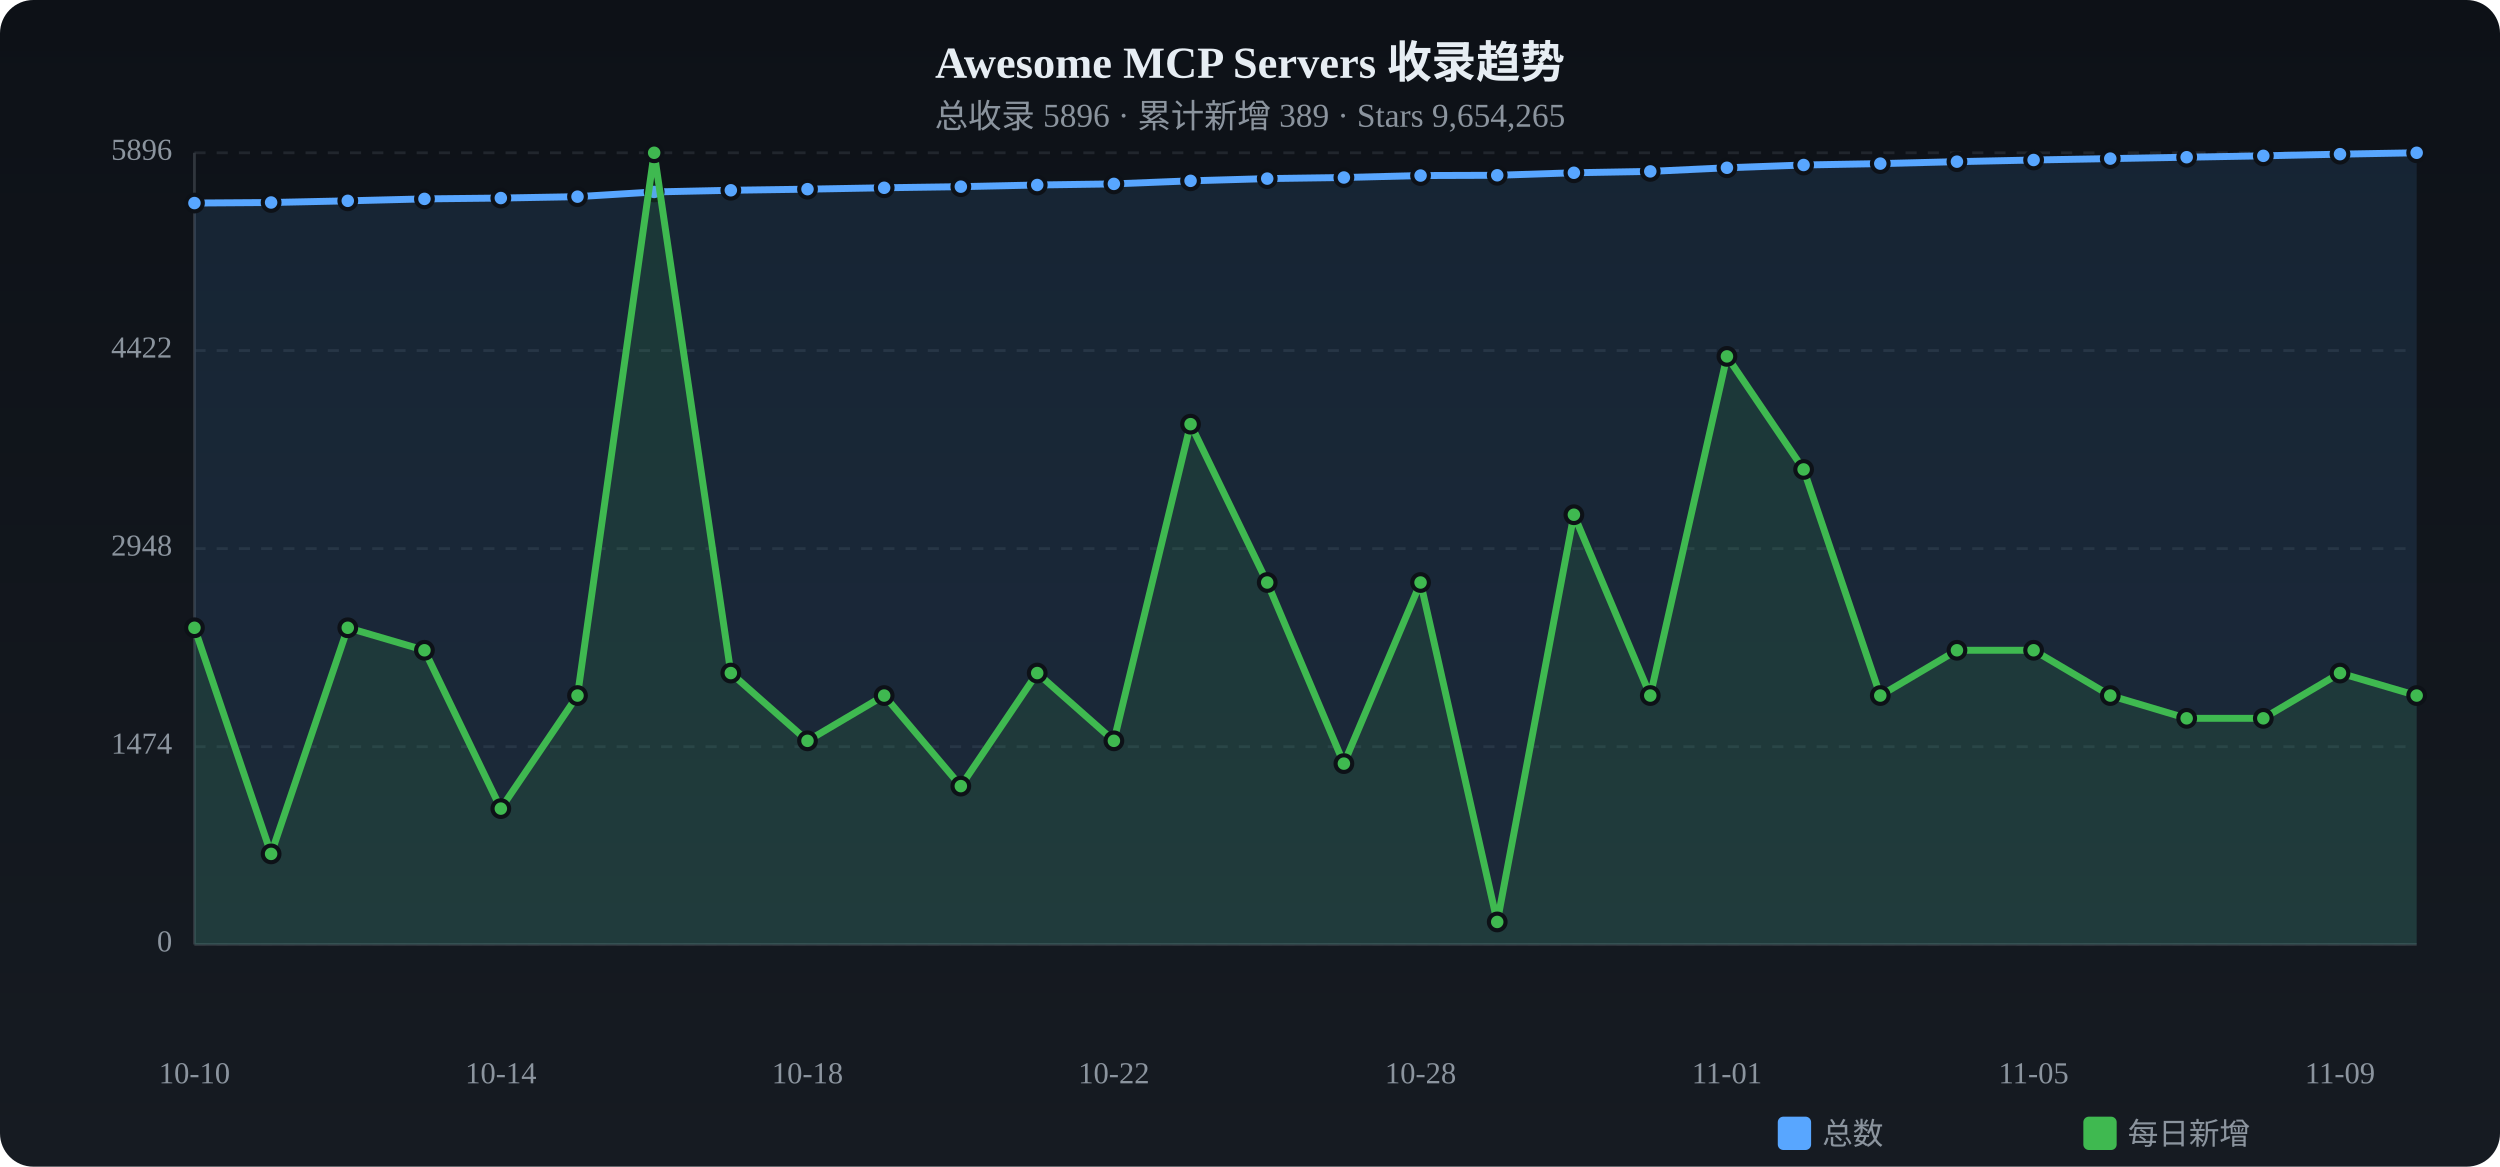
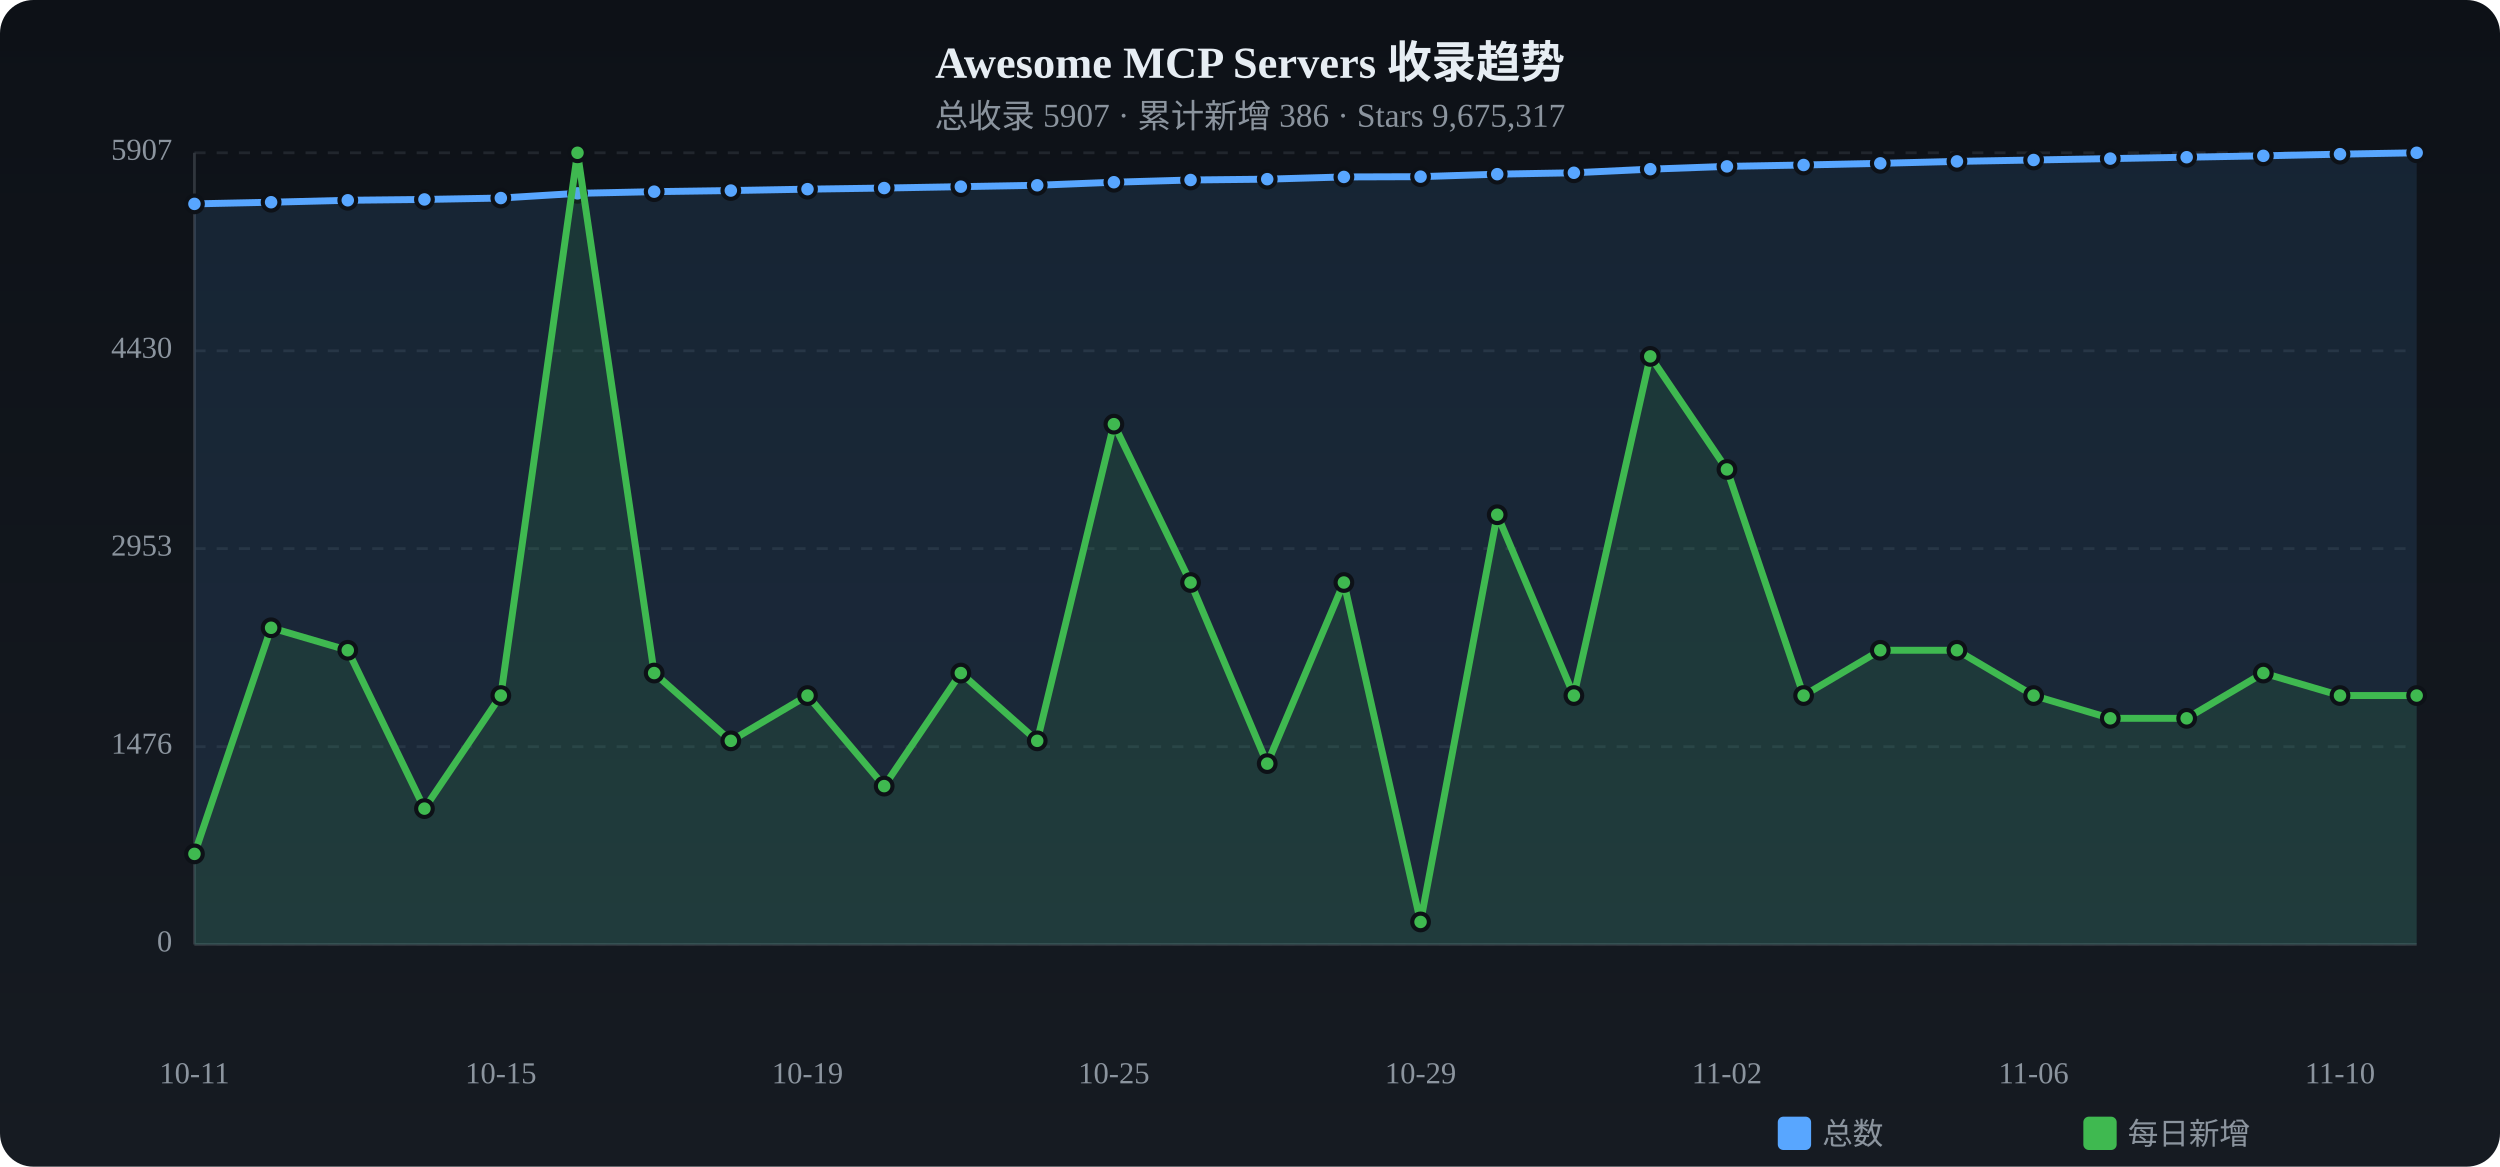
<svg xmlns="http://www.w3.org/2000/svg" viewBox="0 0 900 420" width="900" height="420">
  <defs>
    <linearGradient id="tbg" x1="0%" y1="0%" x2="0%" y2="100%">
      <stop offset="0%" stop-color="#0d1117" />
      <stop offset="100%" stop-color="#161b22" />
    </linearGradient>
  </defs>
  <rect width="900" height="420" rx="12" fill="url(#tbg)" />
  <text x="450.0" y="28" text-anchor="middle" fill="#e6edf3" font-size="16" font-weight="bold">Awesome MCP Servers 收录趋势</text>
-   <text x="450.0" y="46" text-anchor="middle" fill="#8b949e" font-size="12">总收录 5896 · 累计新增 389 · Stars 9,654,265</text>
+   <text x="450.0" y="46" text-anchor="middle" fill="#8b949e" font-size="12">总收录 5907 · 累计新增 386 · Stars 9,675,317</text>
  <text x="62" y="340.0" text-anchor="end" fill="#8b949e" font-size="11" dominant-baseline="middle">0</text>
  <line x1="70" y1="340.0" x2="870" y2="340.0" stroke="#21262d" stroke-dasharray="4 4" />
-   <text x="62" y="268.8" text-anchor="end" fill="#8b949e" font-size="11" dominant-baseline="middle">1474</text>
+   <text x="62" y="268.8" text-anchor="end" fill="#8b949e" font-size="11" dominant-baseline="middle">1476</text>
  <line x1="70" y1="268.8" x2="870" y2="268.8" stroke="#21262d" stroke-dasharray="4 4" />
-   <text x="62" y="197.5" text-anchor="end" fill="#8b949e" font-size="11" dominant-baseline="middle">2948</text>
+   <text x="62" y="197.5" text-anchor="end" fill="#8b949e" font-size="11" dominant-baseline="middle">2953</text>
  <line x1="70" y1="197.5" x2="870" y2="197.5" stroke="#21262d" stroke-dasharray="4 4" />
-   <text x="62" y="126.2" text-anchor="end" fill="#8b949e" font-size="11" dominant-baseline="middle">4422</text>
-   <line x1="70" y1="126.2" x2="870" y2="126.2" stroke="#21262d" stroke-dasharray="4 4" />
-   <text x="62" y="55.0" text-anchor="end" fill="#8b949e" font-size="11" dominant-baseline="middle">5896</text>
+   <text x="62" y="126.3" text-anchor="end" fill="#8b949e" font-size="11" dominant-baseline="middle">4430</text>
+   <line x1="70" y1="126.3" x2="870" y2="126.3" stroke="#21262d" stroke-dasharray="4 4" />
+   <text x="62" y="55.0" text-anchor="end" fill="#8b949e" font-size="11" dominant-baseline="middle">5907</text>
  <line x1="70" y1="55.0" x2="870" y2="55.0" stroke="#21262d" stroke-dasharray="4 4" />
  <line x1="70" y1="55" x2="70" y2="340" stroke="#30363d" />
  <line x1="70" y1="340" x2="870" y2="340" stroke="#30363d" />
-   <path d="M70.0,73.1 L97.6,72.9 L125.2,72.3 L152.8,71.6 L180.3,71.3 L207.9,70.8 L235.5,69.1 L263.1,68.5 L290.7,68.1 L318.3,67.6 L345.9,67.2 L373.4,66.6 L401.0,66.2 L428.6,65.1 L456.2,64.3 L483.8,63.9 L511.4,63.2 L539.0,63.1 L566.6,62.2 L594.1,61.7 L621.7,60.4 L649.3,59.4 L676.9,58.9 L704.5,58.2 L732.1,57.6 L759.7,57.1 L787.2,56.6 L814.8,56.1 L842.4,55.5 L870.0,55.0 L870.0,340 L70.0,340 Z" fill="#58a6ff" opacity="0.12" />
-   <polyline points="70.0,73.1 97.6,72.9 125.2,72.3 152.8,71.6 180.3,71.3 207.9,70.8 235.5,69.1 263.1,68.5 290.7,68.1 318.3,67.6 345.9,67.2 373.4,66.6 401.0,66.2 428.6,65.1 456.2,64.3 483.8,63.9 511.4,63.2 539.0,63.1 566.6,62.2 594.1,61.7 621.7,60.4 649.3,59.4 676.9,58.9 704.5,58.2 732.1,57.6 759.7,57.1 787.2,56.6 814.8,56.1 842.4,55.5 870.0,55.0" fill="none" stroke="#58a6ff" stroke-width="2.5" stroke-linecap="round" stroke-linejoin="round" />
-   <circle cx="70.0" cy="73.1" r="3" fill="#58a6ff" stroke="#0d1117" stroke-width="1.5" />
-   <circle cx="97.6" cy="72.9" r="3" fill="#58a6ff" stroke="#0d1117" stroke-width="1.5" />
-   <circle cx="125.2" cy="72.3" r="3" fill="#58a6ff" stroke="#0d1117" stroke-width="1.5" />
-   <circle cx="152.8" cy="71.6" r="3" fill="#58a6ff" stroke="#0d1117" stroke-width="1.5" />
+   <path d="M70.0,73.4 L97.6,72.8 L125.2,72.1 L152.8,71.8 L180.3,71.3 L207.9,69.6 L235.5,69.0 L263.1,68.6 L290.7,68.1 L318.3,67.7 L345.9,67.2 L373.4,66.7 L401.0,65.6 L428.6,64.8 L456.2,64.5 L483.8,63.7 L511.4,63.6 L539.0,62.7 L566.6,62.2 L594.1,60.9 L621.7,59.9 L649.3,59.4 L676.9,58.8 L704.5,58.1 L732.1,57.6 L759.7,57.1 L787.2,56.6 L814.8,56.1 L842.4,55.5 L870.0,55.0 L870.0,340 L70.0,340 Z" fill="#58a6ff" opacity="0.12" />
+   <polyline points="70.0,73.4 97.6,72.8 125.2,72.1 152.8,71.8 180.3,71.3 207.9,69.6 235.5,69.0 263.1,68.6 290.7,68.1 318.3,67.7 345.9,67.2 373.4,66.7 401.0,65.6 428.6,64.8 456.2,64.5 483.8,63.7 511.4,63.6 539.0,62.7 566.6,62.2 594.1,60.9 621.7,59.9 649.3,59.4 676.9,58.8 704.5,58.1 732.1,57.6 759.7,57.1 787.2,56.6 814.8,56.1 842.4,55.5 870.0,55.0" fill="none" stroke="#58a6ff" stroke-width="2.5" stroke-linecap="round" stroke-linejoin="round" />
+   <circle cx="70.0" cy="73.4" r="3" fill="#58a6ff" stroke="#0d1117" stroke-width="1.5" />
+   <circle cx="97.6" cy="72.8" r="3" fill="#58a6ff" stroke="#0d1117" stroke-width="1.5" />
+   <circle cx="125.2" cy="72.1" r="3" fill="#58a6ff" stroke="#0d1117" stroke-width="1.5" />
+   <circle cx="152.8" cy="71.8" r="3" fill="#58a6ff" stroke="#0d1117" stroke-width="1.5" />
  <circle cx="180.3" cy="71.3" r="3" fill="#58a6ff" stroke="#0d1117" stroke-width="1.5" />
-   <circle cx="207.9" cy="70.8" r="3" fill="#58a6ff" stroke="#0d1117" stroke-width="1.5" />
-   <circle cx="235.5" cy="69.1" r="3" fill="#58a6ff" stroke="#0d1117" stroke-width="1.5" />
-   <circle cx="263.1" cy="68.5" r="3" fill="#58a6ff" stroke="#0d1117" stroke-width="1.5" />
+   <circle cx="207.9" cy="69.6" r="3" fill="#58a6ff" stroke="#0d1117" stroke-width="1.5" />
+   <circle cx="235.5" cy="69.0" r="3" fill="#58a6ff" stroke="#0d1117" stroke-width="1.5" />
+   <circle cx="263.1" cy="68.6" r="3" fill="#58a6ff" stroke="#0d1117" stroke-width="1.5" />
  <circle cx="290.7" cy="68.1" r="3" fill="#58a6ff" stroke="#0d1117" stroke-width="1.5" />
-   <circle cx="318.3" cy="67.6" r="3" fill="#58a6ff" stroke="#0d1117" stroke-width="1.5" />
+   <circle cx="318.3" cy="67.7" r="3" fill="#58a6ff" stroke="#0d1117" stroke-width="1.5" />
  <circle cx="345.9" cy="67.2" r="3" fill="#58a6ff" stroke="#0d1117" stroke-width="1.5" />
-   <circle cx="373.4" cy="66.6" r="3" fill="#58a6ff" stroke="#0d1117" stroke-width="1.5" />
-   <circle cx="401.0" cy="66.2" r="3" fill="#58a6ff" stroke="#0d1117" stroke-width="1.5" />
-   <circle cx="428.6" cy="65.1" r="3" fill="#58a6ff" stroke="#0d1117" stroke-width="1.5" />
-   <circle cx="456.2" cy="64.3" r="3" fill="#58a6ff" stroke="#0d1117" stroke-width="1.5" />
-   <circle cx="483.8" cy="63.9" r="3" fill="#58a6ff" stroke="#0d1117" stroke-width="1.5" />
-   <circle cx="511.4" cy="63.2" r="3" fill="#58a6ff" stroke="#0d1117" stroke-width="1.5" />
-   <circle cx="539.0" cy="63.1" r="3" fill="#58a6ff" stroke="#0d1117" stroke-width="1.5" />
+   <circle cx="373.4" cy="66.7" r="3" fill="#58a6ff" stroke="#0d1117" stroke-width="1.5" />
+   <circle cx="401.0" cy="65.6" r="3" fill="#58a6ff" stroke="#0d1117" stroke-width="1.5" />
+   <circle cx="428.6" cy="64.8" r="3" fill="#58a6ff" stroke="#0d1117" stroke-width="1.5" />
+   <circle cx="456.2" cy="64.5" r="3" fill="#58a6ff" stroke="#0d1117" stroke-width="1.5" />
+   <circle cx="483.8" cy="63.7" r="3" fill="#58a6ff" stroke="#0d1117" stroke-width="1.5" />
+   <circle cx="511.4" cy="63.6" r="3" fill="#58a6ff" stroke="#0d1117" stroke-width="1.5" />
+   <circle cx="539.0" cy="62.7" r="3" fill="#58a6ff" stroke="#0d1117" stroke-width="1.5" />
  <circle cx="566.6" cy="62.2" r="3" fill="#58a6ff" stroke="#0d1117" stroke-width="1.5" />
-   <circle cx="594.1" cy="61.7" r="3" fill="#58a6ff" stroke="#0d1117" stroke-width="1.5" />
-   <circle cx="621.7" cy="60.4" r="3" fill="#58a6ff" stroke="#0d1117" stroke-width="1.5" />
+   <circle cx="594.1" cy="60.9" r="3" fill="#58a6ff" stroke="#0d1117" stroke-width="1.5" />
+   <circle cx="621.7" cy="59.9" r="3" fill="#58a6ff" stroke="#0d1117" stroke-width="1.5" />
  <circle cx="649.3" cy="59.4" r="3" fill="#58a6ff" stroke="#0d1117" stroke-width="1.5" />
-   <circle cx="676.9" cy="58.9" r="3" fill="#58a6ff" stroke="#0d1117" stroke-width="1.5" />
-   <circle cx="704.5" cy="58.2" r="3" fill="#58a6ff" stroke="#0d1117" stroke-width="1.5" />
+   <circle cx="676.9" cy="58.8" r="3" fill="#58a6ff" stroke="#0d1117" stroke-width="1.5" />
+   <circle cx="704.5" cy="58.1" r="3" fill="#58a6ff" stroke="#0d1117" stroke-width="1.5" />
  <circle cx="732.1" cy="57.6" r="3" fill="#58a6ff" stroke="#0d1117" stroke-width="1.5" />
  <circle cx="759.7" cy="57.1" r="3" fill="#58a6ff" stroke="#0d1117" stroke-width="1.5" />
  <circle cx="787.2" cy="56.6" r="3" fill="#58a6ff" stroke="#0d1117" stroke-width="1.5" />
  <circle cx="814.8" cy="56.1" r="3" fill="#58a6ff" stroke="#0d1117" stroke-width="1.5" />
  <circle cx="842.4" cy="55.5" r="3" fill="#58a6ff" stroke="#0d1117" stroke-width="1.5" />
  <circle cx="870.0" cy="55.0" r="3" fill="#58a6ff" stroke="#0d1117" stroke-width="1.5" />
-   <path d="M70.0,226.0 L97.6,307.4 L125.2,226.0 L152.8,234.1 L180.3,291.1 L207.9,250.4 L235.5,55.0 L263.1,242.3 L290.7,266.7 L318.3,250.4 L345.9,283.0 L373.4,242.3 L401.0,266.7 L428.6,152.7 L456.2,209.7 L483.8,274.9 L511.4,209.7 L539.0,331.9 L566.6,185.3 L594.1,250.4 L621.7,128.3 L649.3,169.0 L676.9,250.4 L704.5,234.1 L732.1,234.1 L759.7,250.4 L787.2,258.6 L814.8,258.6 L842.4,242.3 L870.0,250.4 L870.0,340 L70.0,340 Z" fill="#3fb950" opacity="0.12" />
-   <polyline points="70.0,226.0 97.6,307.4 125.2,226.0 152.8,234.1 180.3,291.1 207.9,250.4 235.5,55.0 263.1,242.3 290.7,266.7 318.3,250.4 345.9,283.0 373.4,242.3 401.0,266.7 428.6,152.7 456.2,209.7 483.8,274.9 511.4,209.7 539.0,331.9 566.6,185.3 594.1,250.4 621.7,128.3 649.3,169.0 676.9,250.4 704.5,234.1 732.1,234.1 759.7,250.4 787.2,258.6 814.8,258.6 842.4,242.3 870.0,250.4" fill="none" stroke="#3fb950" stroke-width="2.5" stroke-linecap="round" stroke-linejoin="round" />
-   <circle cx="70.0" cy="226.0" r="3" fill="#3fb950" stroke="#0d1117" stroke-width="1.5" />
-   <circle cx="97.6" cy="307.4" r="3" fill="#3fb950" stroke="#0d1117" stroke-width="1.5" />
-   <circle cx="125.2" cy="226.0" r="3" fill="#3fb950" stroke="#0d1117" stroke-width="1.5" />
-   <circle cx="152.8" cy="234.1" r="3" fill="#3fb950" stroke="#0d1117" stroke-width="1.5" />
-   <circle cx="180.3" cy="291.1" r="3" fill="#3fb950" stroke="#0d1117" stroke-width="1.5" />
-   <circle cx="207.9" cy="250.4" r="3" fill="#3fb950" stroke="#0d1117" stroke-width="1.5" />
-   <circle cx="235.5" cy="55.0" r="3" fill="#3fb950" stroke="#0d1117" stroke-width="1.5" />
-   <circle cx="263.1" cy="242.3" r="3" fill="#3fb950" stroke="#0d1117" stroke-width="1.5" />
-   <circle cx="290.7" cy="266.7" r="3" fill="#3fb950" stroke="#0d1117" stroke-width="1.5" />
-   <circle cx="318.3" cy="250.4" r="3" fill="#3fb950" stroke="#0d1117" stroke-width="1.5" />
-   <circle cx="345.9" cy="283.0" r="3" fill="#3fb950" stroke="#0d1117" stroke-width="1.5" />
-   <circle cx="373.4" cy="242.3" r="3" fill="#3fb950" stroke="#0d1117" stroke-width="1.5" />
-   <circle cx="401.0" cy="266.7" r="3" fill="#3fb950" stroke="#0d1117" stroke-width="1.5" />
-   <circle cx="428.6" cy="152.7" r="3" fill="#3fb950" stroke="#0d1117" stroke-width="1.5" />
-   <circle cx="456.2" cy="209.7" r="3" fill="#3fb950" stroke="#0d1117" stroke-width="1.5" />
-   <circle cx="483.8" cy="274.9" r="3" fill="#3fb950" stroke="#0d1117" stroke-width="1.5" />
-   <circle cx="511.4" cy="209.7" r="3" fill="#3fb950" stroke="#0d1117" stroke-width="1.5" />
-   <circle cx="539.0" cy="331.9" r="3" fill="#3fb950" stroke="#0d1117" stroke-width="1.5" />
-   <circle cx="566.6" cy="185.3" r="3" fill="#3fb950" stroke="#0d1117" stroke-width="1.5" />
-   <circle cx="594.1" cy="250.4" r="3" fill="#3fb950" stroke="#0d1117" stroke-width="1.5" />
-   <circle cx="621.7" cy="128.3" r="3" fill="#3fb950" stroke="#0d1117" stroke-width="1.5" />
-   <circle cx="649.3" cy="169.0" r="3" fill="#3fb950" stroke="#0d1117" stroke-width="1.5" />
-   <circle cx="676.9" cy="250.4" r="3" fill="#3fb950" stroke="#0d1117" stroke-width="1.5" />
+   <path d="M70.0,307.4 L97.6,226.0 L125.2,234.1 L152.8,291.1 L180.3,250.4 L207.9,55.0 L235.5,242.3 L263.1,266.7 L290.7,250.4 L318.3,283.0 L345.9,242.3 L373.4,266.7 L401.0,152.7 L428.6,209.7 L456.2,274.9 L483.8,209.7 L511.4,331.9 L539.0,185.3 L566.6,250.4 L594.1,128.3 L621.7,169.0 L649.3,250.4 L676.9,234.1 L704.5,234.1 L732.1,250.4 L759.7,258.6 L787.2,258.6 L814.8,242.3 L842.4,250.4 L870.0,250.4 L870.0,340 L70.0,340 Z" fill="#3fb950" opacity="0.12" />
+   <polyline points="70.0,307.4 97.6,226.0 125.2,234.1 152.8,291.1 180.3,250.4 207.9,55.0 235.5,242.3 263.1,266.7 290.7,250.4 318.3,283.0 345.9,242.3 373.4,266.7 401.0,152.7 428.6,209.7 456.2,274.9 483.8,209.7 511.4,331.9 539.0,185.3 566.6,250.4 594.1,128.3 621.7,169.0 649.3,250.4 676.9,234.1 704.5,234.1 732.1,250.4 759.7,258.6 787.2,258.6 814.8,242.3 842.4,250.4 870.0,250.4" fill="none" stroke="#3fb950" stroke-width="2.5" stroke-linecap="round" stroke-linejoin="round" />
+   <circle cx="70.0" cy="307.4" r="3" fill="#3fb950" stroke="#0d1117" stroke-width="1.5" />
+   <circle cx="97.6" cy="226.0" r="3" fill="#3fb950" stroke="#0d1117" stroke-width="1.5" />
+   <circle cx="125.2" cy="234.1" r="3" fill="#3fb950" stroke="#0d1117" stroke-width="1.5" />
+   <circle cx="152.8" cy="291.1" r="3" fill="#3fb950" stroke="#0d1117" stroke-width="1.5" />
+   <circle cx="180.3" cy="250.4" r="3" fill="#3fb950" stroke="#0d1117" stroke-width="1.5" />
+   <circle cx="207.9" cy="55.0" r="3" fill="#3fb950" stroke="#0d1117" stroke-width="1.5" />
+   <circle cx="235.5" cy="242.3" r="3" fill="#3fb950" stroke="#0d1117" stroke-width="1.5" />
+   <circle cx="263.1" cy="266.7" r="3" fill="#3fb950" stroke="#0d1117" stroke-width="1.5" />
+   <circle cx="290.7" cy="250.4" r="3" fill="#3fb950" stroke="#0d1117" stroke-width="1.5" />
+   <circle cx="318.3" cy="283.0" r="3" fill="#3fb950" stroke="#0d1117" stroke-width="1.5" />
+   <circle cx="345.9" cy="242.3" r="3" fill="#3fb950" stroke="#0d1117" stroke-width="1.5" />
+   <circle cx="373.4" cy="266.7" r="3" fill="#3fb950" stroke="#0d1117" stroke-width="1.5" />
+   <circle cx="401.0" cy="152.7" r="3" fill="#3fb950" stroke="#0d1117" stroke-width="1.5" />
+   <circle cx="428.6" cy="209.7" r="3" fill="#3fb950" stroke="#0d1117" stroke-width="1.5" />
+   <circle cx="456.2" cy="274.9" r="3" fill="#3fb950" stroke="#0d1117" stroke-width="1.5" />
+   <circle cx="483.8" cy="209.7" r="3" fill="#3fb950" stroke="#0d1117" stroke-width="1.5" />
+   <circle cx="511.4" cy="331.9" r="3" fill="#3fb950" stroke="#0d1117" stroke-width="1.5" />
+   <circle cx="539.0" cy="185.3" r="3" fill="#3fb950" stroke="#0d1117" stroke-width="1.5" />
+   <circle cx="566.6" cy="250.4" r="3" fill="#3fb950" stroke="#0d1117" stroke-width="1.5" />
+   <circle cx="594.1" cy="128.3" r="3" fill="#3fb950" stroke="#0d1117" stroke-width="1.5" />
+   <circle cx="621.7" cy="169.0" r="3" fill="#3fb950" stroke="#0d1117" stroke-width="1.5" />
+   <circle cx="649.3" cy="250.4" r="3" fill="#3fb950" stroke="#0d1117" stroke-width="1.5" />
+   <circle cx="676.9" cy="234.1" r="3" fill="#3fb950" stroke="#0d1117" stroke-width="1.5" />
  <circle cx="704.5" cy="234.1" r="3" fill="#3fb950" stroke="#0d1117" stroke-width="1.5" />
-   <circle cx="732.1" cy="234.1" r="3" fill="#3fb950" stroke="#0d1117" stroke-width="1.5" />
-   <circle cx="759.7" cy="250.4" r="3" fill="#3fb950" stroke="#0d1117" stroke-width="1.5" />
+   <circle cx="732.1" cy="250.4" r="3" fill="#3fb950" stroke="#0d1117" stroke-width="1.5" />
+   <circle cx="759.7" cy="258.6" r="3" fill="#3fb950" stroke="#0d1117" stroke-width="1.5" />
  <circle cx="787.2" cy="258.6" r="3" fill="#3fb950" stroke="#0d1117" stroke-width="1.5" />
-   <circle cx="814.8" cy="258.6" r="3" fill="#3fb950" stroke="#0d1117" stroke-width="1.5" />
-   <circle cx="842.4" cy="242.3" r="3" fill="#3fb950" stroke="#0d1117" stroke-width="1.5" />
+   <circle cx="814.8" cy="242.3" r="3" fill="#3fb950" stroke="#0d1117" stroke-width="1.5" />
+   <circle cx="842.4" cy="250.4" r="3" fill="#3fb950" stroke="#0d1117" stroke-width="1.5" />
  <circle cx="870.0" cy="250.4" r="3" fill="#3fb950" stroke="#0d1117" stroke-width="1.5" />
-   <text x="70.0" y="390" text-anchor="middle" fill="#8b949e" font-size="11">10-10</text>
-   <text x="180.3" y="390" text-anchor="middle" fill="#8b949e" font-size="11">10-14</text>
-   <text x="290.7" y="390" text-anchor="middle" fill="#8b949e" font-size="11">10-18</text>
-   <text x="401.0" y="390" text-anchor="middle" fill="#8b949e" font-size="11">10-22</text>
-   <text x="511.4" y="390" text-anchor="middle" fill="#8b949e" font-size="11">10-28</text>
-   <text x="621.7" y="390" text-anchor="middle" fill="#8b949e" font-size="11">11-01</text>
-   <text x="732.1" y="390" text-anchor="middle" fill="#8b949e" font-size="11">11-05</text>
-   <text x="842.4" y="390" text-anchor="middle" fill="#8b949e" font-size="11">11-09</text>
+   <text x="70.0" y="390" text-anchor="middle" fill="#8b949e" font-size="11">10-11</text>
+   <text x="180.3" y="390" text-anchor="middle" fill="#8b949e" font-size="11">10-15</text>
+   <text x="290.7" y="390" text-anchor="middle" fill="#8b949e" font-size="11">10-19</text>
+   <text x="401.0" y="390" text-anchor="middle" fill="#8b949e" font-size="11">10-25</text>
+   <text x="511.4" y="390" text-anchor="middle" fill="#8b949e" font-size="11">10-29</text>
+   <text x="621.7" y="390" text-anchor="middle" fill="#8b949e" font-size="11">11-02</text>
+   <text x="732.1" y="390" text-anchor="middle" fill="#8b949e" font-size="11">11-06</text>
+   <text x="842.4" y="390" text-anchor="middle" fill="#8b949e" font-size="11">11-10</text>
  <rect x="640" y="402" width="12" height="12" rx="2" fill="#58a6ff" />
  <text x="656" y="412" fill="#8b949e" font-size="11">总数</text>
  <rect x="750" y="402" width="12" height="12" rx="2" fill="#3fb950" />
  <text x="766" y="412" fill="#8b949e" font-size="11">每日新增</text>
</svg>
